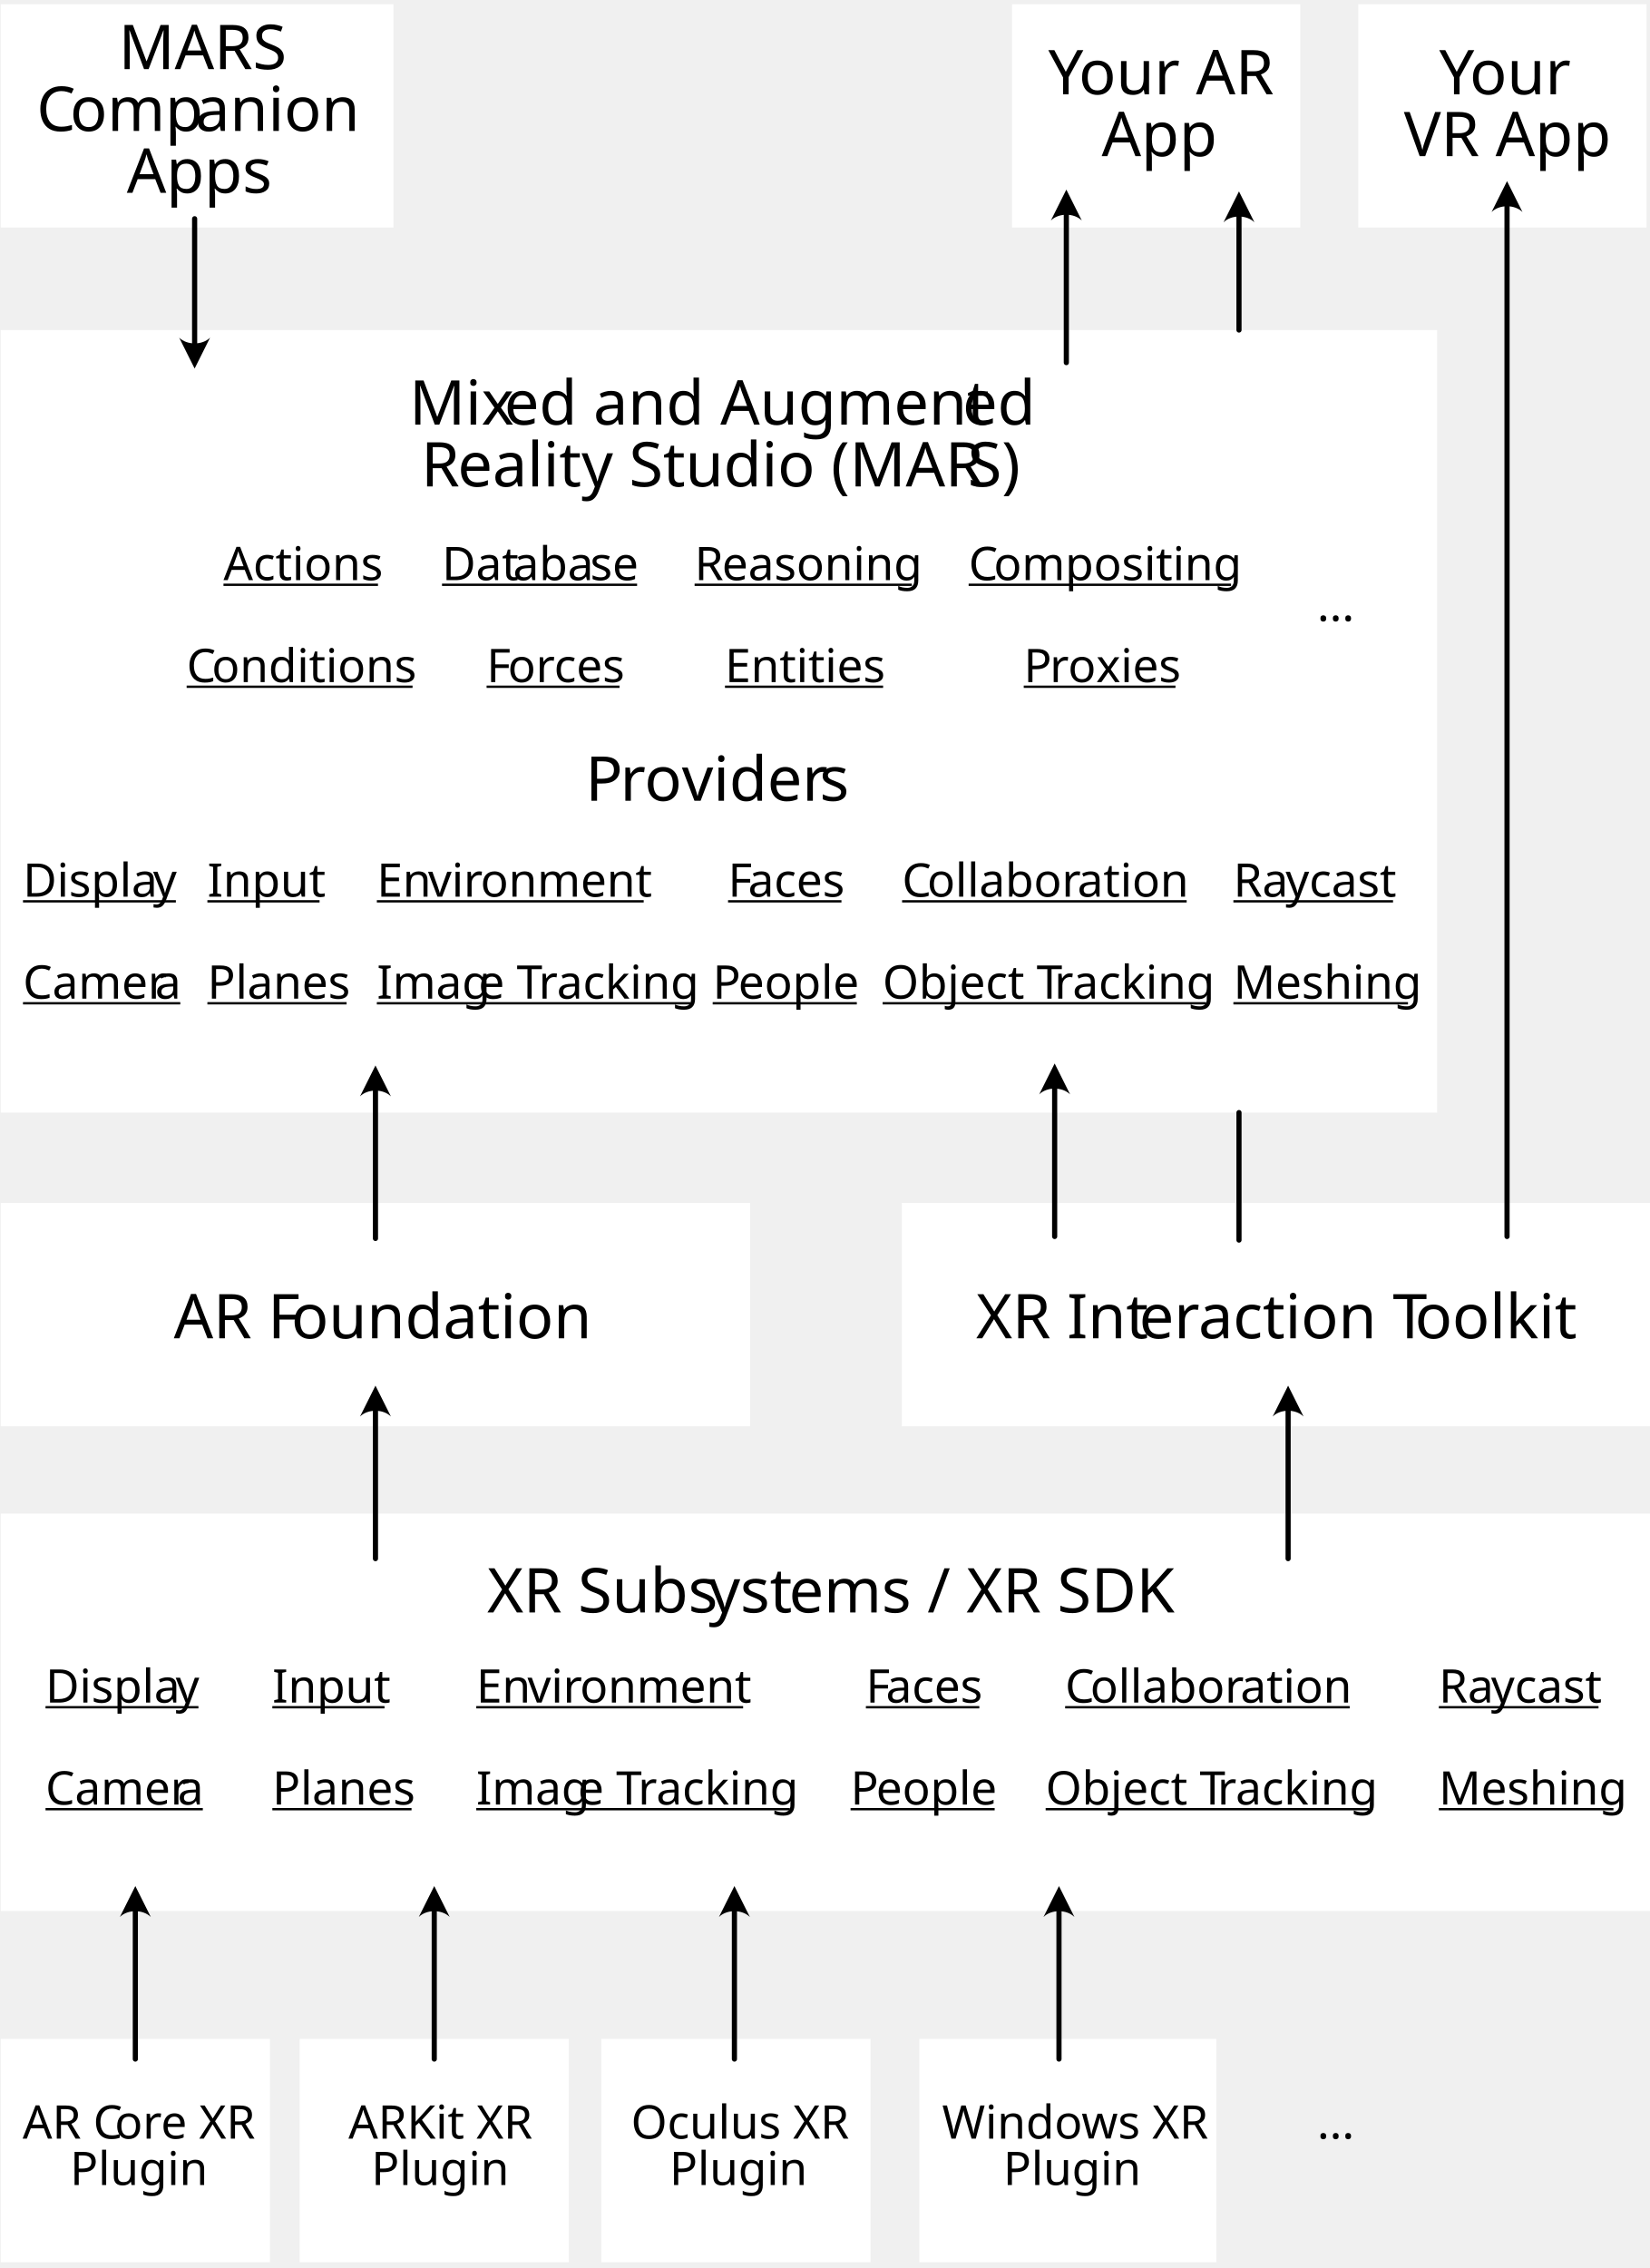
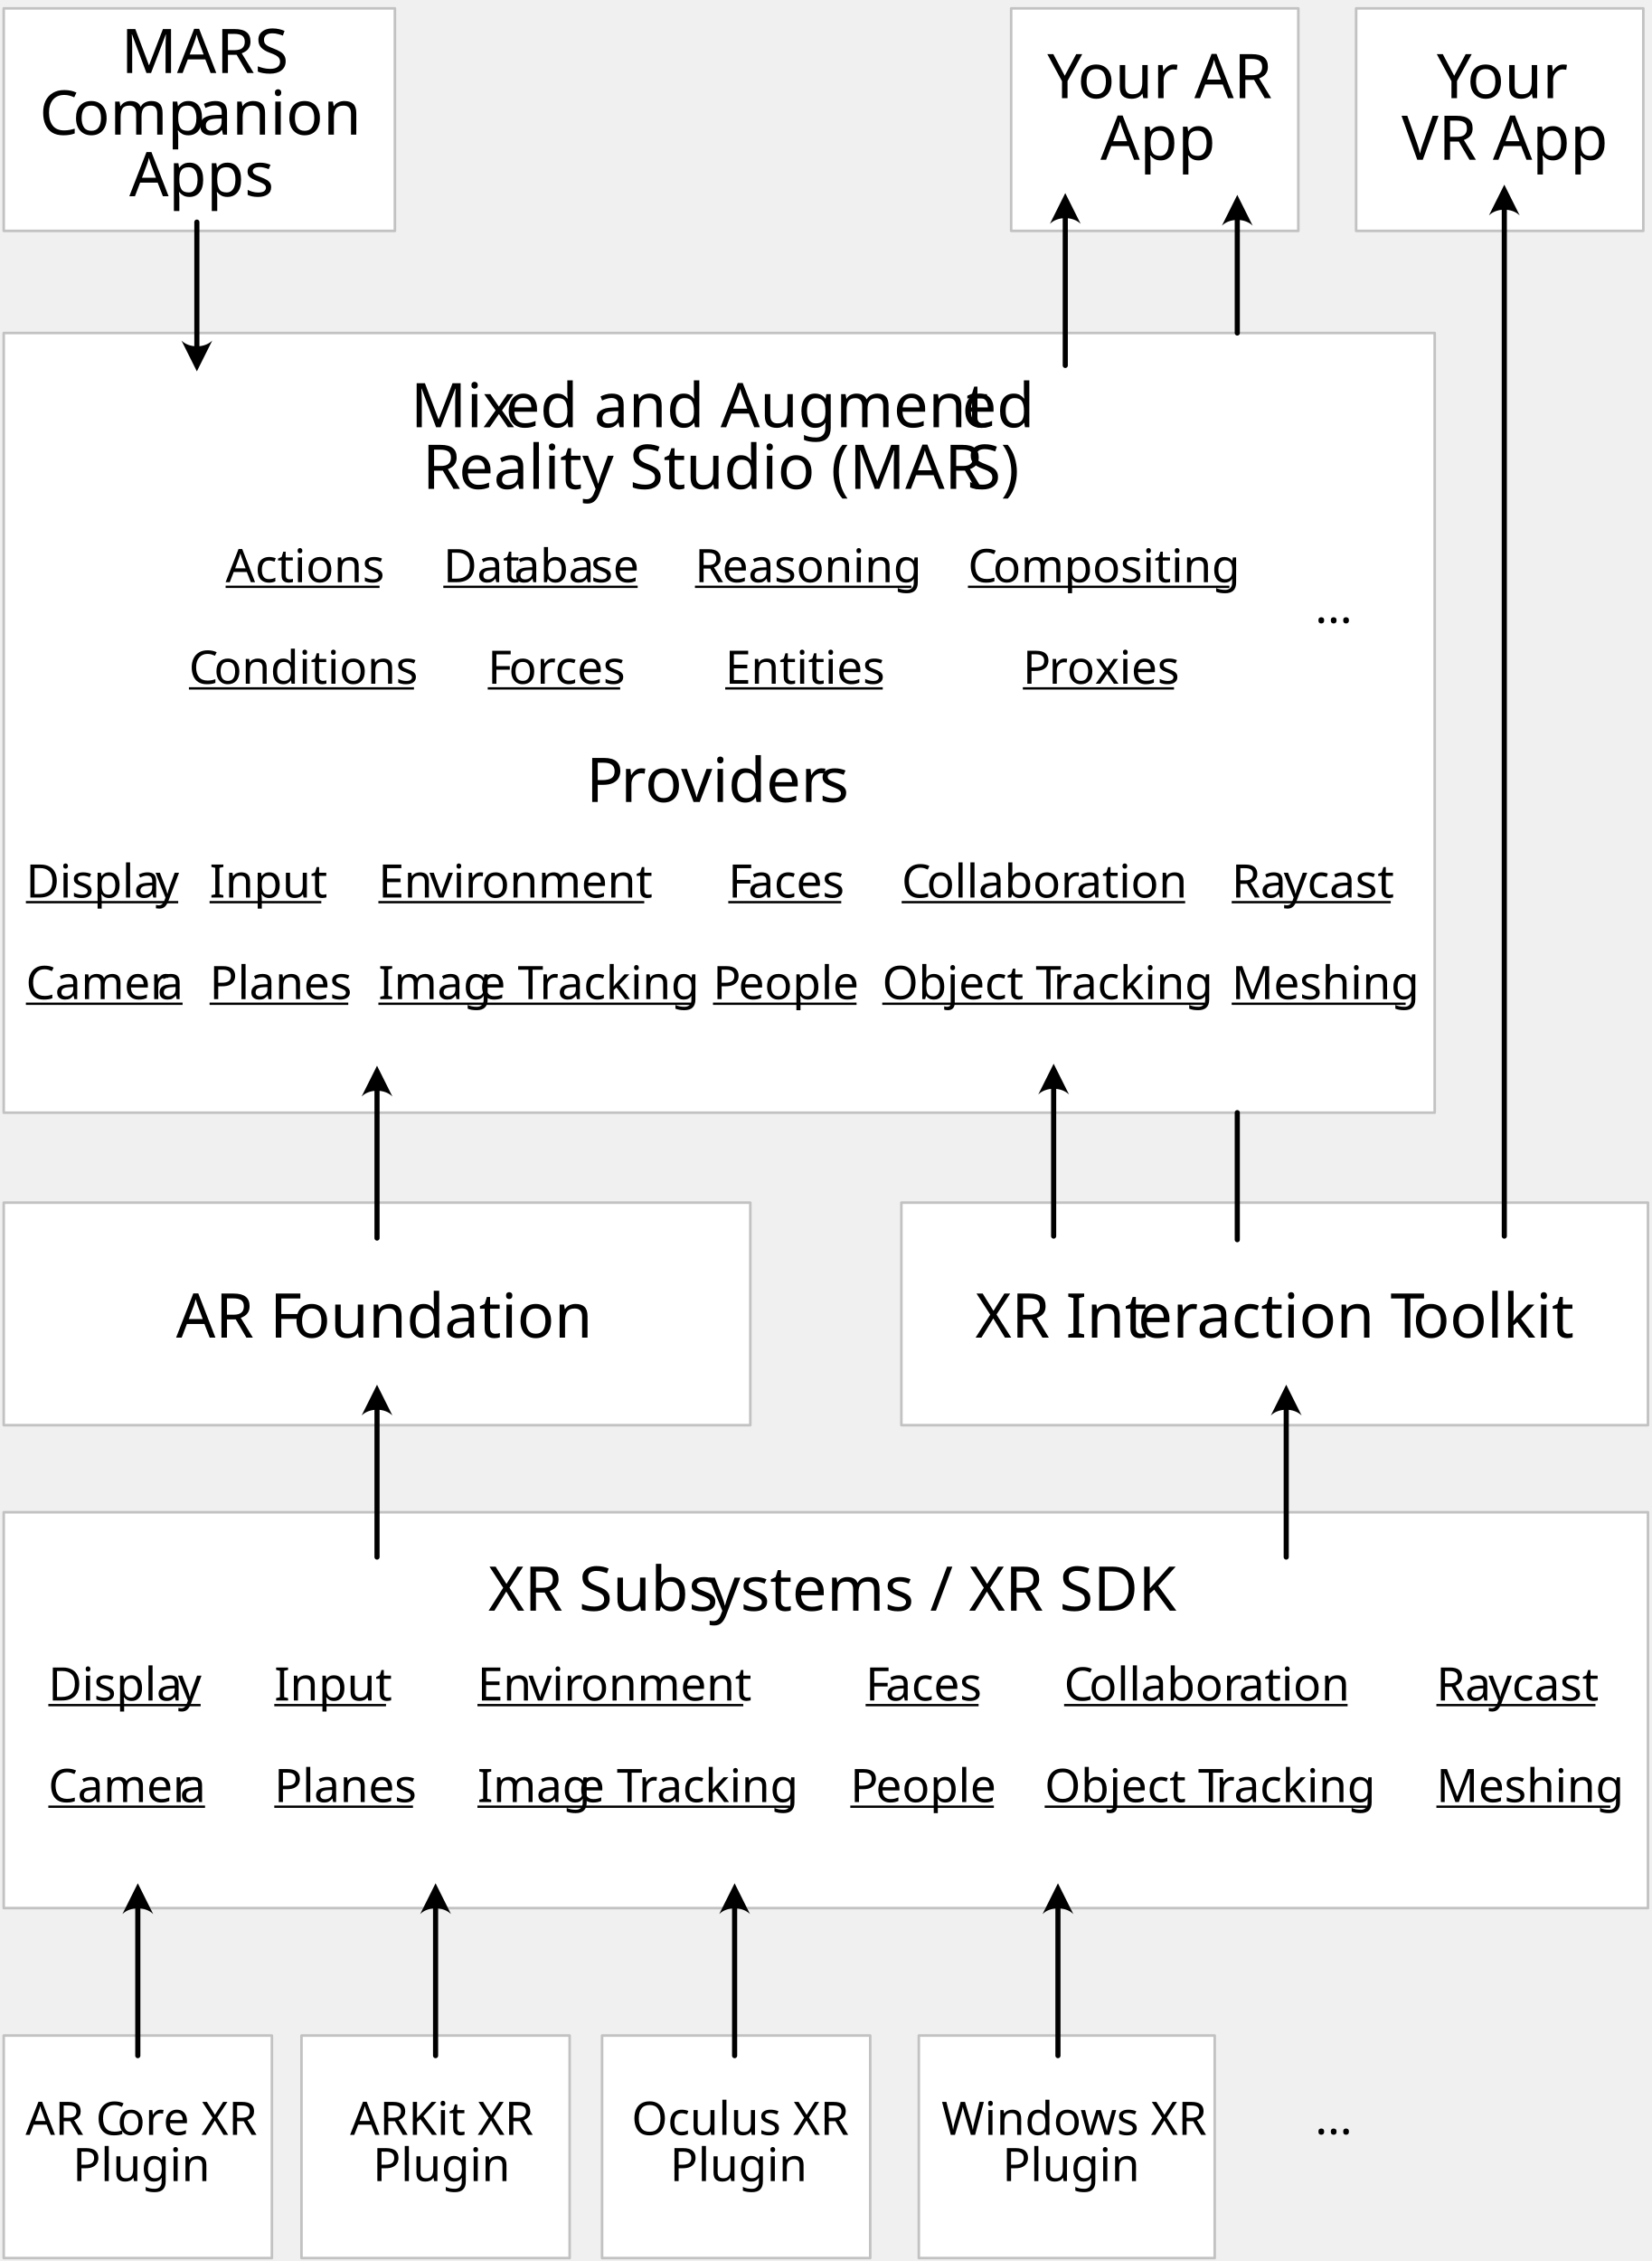
- <svg xmlns="http://www.w3.org/2000/svg" width="100%" height="100%" viewBox="0 0 320 440" version="1.1" xml:space="preserve" style="fill-rule:evenodd;clip-rule:evenodd;stroke-linecap:round;stroke-linejoin:round;stroke-miterlimit:1.5;">
-   <rect x="0.145" y="293.651" width="320.239" height="77.081" style="fill:#fff;" />
-   <rect x="0.145" y="233.371" width="145.41" height="43.326" style="fill:#fff;" />
-   <rect x="0.145" y="64.029" width="278.699" height="151.816" style="fill:#fff;" />
-   <rect x="0.145" y="395.554" width="52.229" height="43.326" style="fill:#fff;" />
-   <rect x="58.14" y="395.554" width="52.229" height="43.326" style="fill:#fff;" />
-   <rect x="116.677" y="395.554" width="52.229" height="43.326" style="fill:#fff;" />
-   <rect x="178.37" y="395.554" width="57.63" height="43.326" style="fill:#fff;" />
-   <rect x="174.974" y="233.371" width="145.41" height="43.326" style="fill:#fff;" />
-   <text x="33.718px" y="259.642px" style="font-family:'FiraSans-Regular', 'Fira Sans', sans-serif;font-size:12px;">AR F<tspan x="56.506px " y="259.642px ">o</tspan>undation</text>
-   <g transform="matrix(1,0,0,1,-37.4398,-69.2617)">
+ <svg xmlns="http://www.w3.org/2000/svg" width="100%" height="100%" viewBox="0 0 686 939" version="1.1" xml:space="preserve" style="fill-rule:evenodd;clip-rule:evenodd;stroke-linecap:round;stroke-linejoin:round;stroke-miterlimit:1.5;">
+   <rect x="1.546" y="628.033" width="683.002" height="164.398" style="fill:#fff;stroke:#c2c2c2;stroke-width:1.07px;" />
+   <rect x="1.546" y="499.468" width="310.129" height="92.406" style="fill:#fff;stroke:#c2c2c2;stroke-width:1.07px;" />
+   <rect x="1.546" y="138.297" width="594.406" height="323.791" style="fill:#fff;stroke:#c2c2c2;stroke-width:1.07px;" />
+   <rect x="1.546" y="845.369" width="111.394" height="92.406" style="fill:#fff;stroke:#c2c2c2;stroke-width:1.07px;" />
+   <rect x="125.237" y="845.369" width="111.394" height="92.406" style="fill:#fff;stroke:#c2c2c2;stroke-width:1.07px;" />
+   <rect x="250.085" y="845.369" width="111.394" height="92.406" style="fill:#fff;stroke:#c2c2c2;stroke-width:1.07px;" />
+   <rect x="381.662" y="845.369" width="122.913" height="92.406" style="fill:#fff;stroke:#c2c2c2;stroke-width:1.07px;" />
+   <rect x="374.419" y="499.468" width="310.129" height="92.406" style="fill:#fff;stroke:#c2c2c2;stroke-width:1.07px;" />
+   <text x="73.15px" y="555.499px" style="font-family:'FiraSans-Regular', 'Fira Sans', sans-serif;font-size:25.593px;">AR F<tspan x="121.752px " y="555.499px ">o</tspan>undation</text>
+   <g transform="matrix(2.13279,0,0,2.13279,-78.6139,-145.984)">
    <text x="116.856px" y="151.637px" style="font-family:'FiraSans-Regular', 'Fira Sans', sans-serif;font-size:12px;">Mix<tspan x="135.288px " y="151.637px ">e</tspan>d and Augment<tspan x="224.208px " y="151.637px ">e</tspan>d</text>
    <text x="119.154px" y="163.637px" style="font-family:'FiraSans-Regular', 'Fira Sans', sans-serif;font-size:12px;">R<tspan x="126.234px 132.654px 139.062px " y="163.637px 163.637px 163.637px ">eal</tspan>ity Studio (MAR<tspan x="225.198px " y="163.637px ">S</tspan>)</text>
  </g>
-   <text x="189.383px" y="259.642px" style="font-family:'FiraSans-Regular', 'Fira Sans', sans-serif;font-size:12px;">XR Int<tspan x="221.027px 227.567px 231.779px " y="259.642px 259.642px 259.642px ">era</tspan>ction T<tspan x="274.523px " y="259.642px ">o</tspan>olkit</text>
-   <text x="94.528px" y="312.824px" style="font-family:'FiraSans-Regular', 'Fira Sans', sans-serif;font-size:12px;">XR Subs<tspan x="137.5px " y="312.824px ">y</tspan>st<tspan x="153.076px " y="312.824px ">e</tspan>ms / XR SDK</text>
-   <g transform="matrix(1,0,0,1,-104.058,46.7153)">
+   <text x="405.151px" y="555.499px" style="font-family:'FiraSans-Regular', 'Fira Sans', sans-serif;font-size:25.593px;">XR Int<tspan x="472.64px 486.589px 495.572px " y="555.499px 555.499px 555.499px ">era</tspan>ction T<tspan x="586.736px " y="555.499px ">o</tspan>olkit</text>
+   <text x="202.846px" y="668.925px" style="font-family:'FiraSans-Regular', 'Fira Sans', sans-serif;font-size:25.593px;">XR Subs<tspan x="294.496px 306.909px 318.861px 327.717px " y="668.925px 668.925px 668.925px 668.925px ">yste</tspan>ms / XR SDK</text>
+   <g transform="matrix(2.13279,0,0,2.13279,-220.697,101.37)">
    <text x="112.892px" y="283.595px" style="font-family:'FiraSans-Regular', 'Fira Sans', sans-serif;font-size:9px;">Displa<tspan x="138.128px " y="283.595px ">y</tspan>
    </text>
    <rect x="112.892" y="284.27" width="29.664" height="0.45" />
  </g>
-   <g transform="matrix(1,0,0,1,-60.0508,46.7153)">
+   <g transform="matrix(2.13279,0,0,2.13279,-126.839,101.37)">
    <text x="112.892px" y="283.595px" style="font-family:'FiraSans-Regular', 'Fira Sans', sans-serif;font-size:9px;">Input</text>
    <rect x="112.892" y="284.27" width="21.762" height="0.45" />
  </g>
-   <g transform="matrix(1,0,0,1,-20.4846,46.7153)">
+   <g transform="matrix(2.13279,0,0,2.13279,-42.4521,101.37)">
    <text x="112.892px" y="283.595px" style="font-family:'FiraSans-Regular', 'Fira Sans', sans-serif;font-size:9px;">En<tspan x="122.828px " y="283.595px ">v</tspan>ir<tspan x="132.998px " y="283.595px ">o</tspan>nment</text>
    <rect x="112.892" y="284.27" width="51.777" height="0.45" />
  </g>
-   <g transform="matrix(1,0,0,1,55.1165,46.7153)">
+   <g transform="matrix(2.13279,0,0,2.13279,118.789,101.37)">
    <text x="112.892px" y="283.595px" style="font-family:'FiraSans-Regular', 'Fira Sans', sans-serif;font-size:9px;">F<tspan x="116.771px 121.667px 125.789px " y="283.595px 283.595px 283.595px ">ace</tspan>s</text>
    <rect x="112.892" y="284.27" width="22.005" height="0.45" />
  </g>
-   <g transform="matrix(1,0,0,1,55.1165,66.4947)">
+   <g transform="matrix(2.13279,0,0,2.13279,118.789,143.556)">
    <text x="109.913px" y="283.595px" style="font-family:'FiraSans-Regular', 'Fira Sans', sans-serif;font-size:9px;">P<tspan x="114.872px " y="283.595px ">e</tspan>ople</text>
    <rect x="109.913" y="284.27" width="27.963" height="0.45" />
  </g>
-   <g transform="matrix(1,0,0,1,166.283,46.7153)">
+   <g transform="matrix(2.13279,0,0,2.13279,355.883,101.37)">
    <text x="112.892px" y="283.595px" style="font-family:'FiraSans-Regular', 'Fira Sans', sans-serif;font-size:9px;">Ra<tspan x="123.008px 127.4px 131.612px " y="283.595px 283.595px 283.595px ">yca</tspan>st</text>
    <rect x="112.892" y="284.27" width="30.978" height="0.45" />
  </g>
-   <g transform="matrix(1,0,0,1,-104.058,66.4947)">
+   <g transform="matrix(2.13279,0,0,2.13279,-220.697,143.556)">
    <text x="112.892px" y="283.595px" style="font-family:'FiraSans-Regular', 'Fira Sans', sans-serif;font-size:9px;">Camer<tspan x="138.515px " y="283.595px ">a</tspan>
    </text>
    <rect x="112.892" y="284.27" width="30.519" height="0.45" />
  </g>
-   <g transform="matrix(1,0,0,1,-60.0508,66.4947)">
+   <g transform="matrix(2.13279,0,0,2.13279,-126.839,143.556)">
    <text x="112.892px" y="283.595px" style="font-family:'FiraSans-Regular', 'Fira Sans', sans-serif;font-size:9px;">Pl<tspan x="120.623px " y="283.595px ">a</tspan>nes</text>
    <rect x="112.892" y="284.27" width="27.009" height="0.45" />
  </g>
-   <g transform="matrix(1,0,0,1,-20.4846,66.4947)">
+   <g transform="matrix(2.13279,0,0,2.13279,-42.4521,143.556)">
    <text x="112.892px" y="283.595px" style="font-family:'FiraSans-Regular', 'Fira Sans', sans-serif;font-size:9px;">Imag<tspan x="132.602px " y="283.595px ">e</tspan> T<tspan x="144.275px 147.434px " y="283.595px 283.595px ">ra</tspan>cking</text>
    <rect x="112.892" y="284.27" width="60.84" height="0.45" />
  </g>
-   <g transform="matrix(1,0,0,1,89.9922,66.4947)">
+   <g transform="matrix(2.13279,0,0,2.13279,193.172,143.556)">
    <text x="112.892px" y="283.595px" style="font-family:'FiraSans-Regular', 'Fira Sans', sans-serif;font-size:9px;">Object T<tspan x="146.21px 149.369px " y="283.595px 283.595px ">ra</tspan>cking</text>
    <rect x="112.892" y="284.27" width="62.775" height="0.45" />
  </g>
-   <g transform="matrix(1,0,0,1,89.9922,46.7153)">
+   <g transform="matrix(2.13279,0,0,2.13279,193.172,101.37)">
    <text x="116.672px" y="283.595px" style="font-family:'FiraSans-Regular', 'Fira Sans', sans-serif;font-size:9px;">C<tspan x="121.532px " y="283.595px ">o</tspan>llabor<tspan x="150.674px " y="283.595px ">a</tspan>tion</text>
    <rect x="116.672" y="284.27" width="55.215" height="0.45" />
  </g>
-   <g transform="matrix(1,0,0,1,-69.3733,-171.044)">
+   <g transform="matrix(2.13279,0,0,2.13279,-146.721,-363.065)">
    <text x="112.734px" y="283.595px" style="font-family:'FiraSans-Regular', 'Fira Sans', sans-serif;font-size:9px;">Actions</text>
    <rect x="112.734" y="284.27" width="29.979" height="0.45" />
  </g>
-   <g transform="matrix(1,0,0,1,-19.0867,-171.044)">
+   <g transform="matrix(2.13279,0,0,2.13279,-39.4706,-363.065)">
    <text x="104.846px" y="283.595px" style="font-family:'FiraSans-Regular', 'Fira Sans', sans-serif;font-size:9px;">Dat<tspan x="118.634px " y="283.595px ">a</tspan>ba<tspan x="133.592px " y="283.595px ">s</tspan>e</text>
    <rect x="104.846" y="284.27" width="37.854" height="0.45" />
  </g>
-   <text x="113.593px" y="155.345px" style="font-family:'FiraSans-Regular', 'Fira Sans', sans-serif;font-size:12px;">P<tspan x="120.325px 124.597px " y="155.345px 155.345px ">ro</tspan>vider<tspan x="159.013px " y="155.345px ">s</tspan>
+   <text x="243.506px" y="333.055px" style="font-family:'FiraSans-Regular', 'Fira Sans', sans-serif;font-size:25.593px;">P<tspan x="257.864px 266.975px 281.82px " y="333.055px 333.055px 333.055px ">rov</tspan>ider<tspan x="340.377px " y="333.055px ">s</tspan>
  </text>
-   <g transform="matrix(1,0,0,1,89.5024,-171.044)">
+   <g transform="matrix(2.13279,0,0,2.13279,192.127,-363.065)">
    <text x="98.438px" y="283.595px" style="font-family:'FiraSans-Regular', 'Fira Sans', sans-serif;font-size:9px;">C<tspan x="103.298px " y="283.595px ">o</tspan>mpositing</text>
    <rect x="98.438" y="284.27" width="50.913" height="0.45" />
  </g>
-   <g transform="matrix(1,0,0,1,89.4574,-151.265)">
+   <g transform="matrix(2.13279,0,0,2.13279,192.031,-320.88)">
    <text x="109.175px" y="283.595px" style="font-family:'FiraSans-Regular', 'Fira Sans', sans-serif;font-size:9px;">P<tspan x="114.224px 117.428px " y="283.595px 283.595px ">ro</tspan>xies</text>
    <rect x="109.175" y="284.27" width="29.439" height="0.45" />
  </g>
-   <g transform="matrix(1,0,0,1,-70.0213,-151.265)">
+   <g transform="matrix(2.13279,0,0,2.13279,-148.103,-320.88)">
    <text x="106.236px" y="283.595px" style="font-family:'FiraSans-Regular', 'Fira Sans', sans-serif;font-size:9px;">C<tspan x="111.096px " y="283.595px ">o</tspan>nditions</text>
    <rect x="106.236" y="284.27" width="43.83" height="0.45" />
  </g>
-   <g transform="matrix(1,0,0,1,-19.0867,-151.265)">
+   <g transform="matrix(2.13279,0,0,2.13279,-39.4706,-320.88)">
    <text x="113.499px" y="283.595px" style="font-family:'FiraSans-Regular', 'Fira Sans', sans-serif;font-size:9px;">F<tspan x="117.603px 122.859px 126.063px 130.185px " y="283.595px 283.595px 283.595px 283.595px ">orce</tspan>s</text>
    <rect x="113.499" y="284.27" width="25.794" height="0.45" />
  </g>
-   <g transform="matrix(1,0,0,1,12.6939,-151.265)">
+   <g transform="matrix(2.13279,0,0,2.13279,28.3106,-320.88)">
    <text x="127.971px" y="283.595px" style="font-family:'FiraSans-Regular', 'Fira Sans', sans-serif;font-size:9px;">Entities</text>
    <rect x="127.971" y="284.27" width="30.681" height="0.45" />
  </g>
-   <g transform="matrix(1,0,0,1,11.5689,-171.044)">
+   <g transform="matrix(2.13279,0,0,2.13279,25.9112,-363.065)">
    <text x="123.201px" y="283.595px" style="font-family:'FiraSans-Regular', 'Fira Sans', sans-serif;font-size:9px;">R<tspan x="128.511px 133.326px 138.132px " y="283.595px 283.595px 283.595px ">eas</tspan>oning</text>
    <rect x="123.201" y="284.27" width="42.156" height="0.45" />
  </g>
-   <g transform="matrix(1,0,0,1,166.283,66.4947)">
+   <g transform="matrix(2.13279,0,0,2.13279,355.883,143.556)">
    <text x="112.892px" y="283.595px" style="font-family:'FiraSans-Regular', 'Fira Sans', sans-serif;font-size:9px;">Meshing</text>
    <rect x="112.892" y="284.27" width="33.876" height="0.45" />
  </g>
-   <g transform="matrix(1,0,0,1,-108.431,-109.636)">
+   <g transform="matrix(2.13279,0,0,2.13279,-230.022,-232.094)">
    <text x="112.892px" y="283.595px" style="font-family:'FiraSans-Regular', 'Fira Sans', sans-serif;font-size:9px;">Displa<tspan x="138.128px " y="283.595px ">y</tspan>
    </text>
    <rect x="112.892" y="284.27" width="29.664" height="0.45" />
  </g>
-   <g transform="matrix(1,0,0,1,-72.6534,-109.636)">
+   <g transform="matrix(2.13279,0,0,2.13279,-153.717,-232.094)">
    <text x="112.892px" y="283.595px" style="font-family:'FiraSans-Regular', 'Fira Sans', sans-serif;font-size:9px;">Input</text>
    <rect x="112.892" y="284.27" width="21.762" height="0.45" />
  </g>
-   <g transform="matrix(1,0,0,1,-39.7742,-109.636)">
+   <g transform="matrix(2.13279,0,0,2.13279,-83.5928,-232.094)">
    <text x="112.892px" y="283.595px" style="font-family:'FiraSans-Regular', 'Fira Sans', sans-serif;font-size:9px;">En<tspan x="122.828px " y="283.595px ">v</tspan>ir<tspan x="132.998px " y="283.595px ">o</tspan>nment</text>
    <rect x="112.892" y="284.27" width="51.777" height="0.45" />
  </g>
-   <g transform="matrix(1,0,0,1,28.3682,-109.636)">
+   <g transform="matrix(2.13279,0,0,2.13279,61.7405,-232.094)">
    <text x="112.892px" y="283.595px" style="font-family:'FiraSans-Regular', 'Fira Sans', sans-serif;font-size:9px;">F<tspan x="116.771px 121.667px 125.789px " y="283.595px 283.595px 283.595px ">ace</tspan>s</text>
    <rect x="112.892" y="284.27" width="22.005" height="0.45" />
  </g>
-   <g transform="matrix(1,0,0,1,28.3682,-89.8568)">
+   <g transform="matrix(2.13279,0,0,2.13279,61.7405,-189.909)">
    <text x="109.913px" y="283.595px" style="font-family:'FiraSans-Regular', 'Fira Sans', sans-serif;font-size:9px;">P<tspan x="114.872px " y="283.595px ">e</tspan>ople</text>
    <rect x="109.913" y="284.27" width="27.963" height="0.45" />
  </g>
-   <g transform="matrix(1,0,0,1,126.418,-109.636)">
+   <g transform="matrix(2.13279,0,0,2.13279,270.859,-232.094)">
    <text x="112.892px" y="283.595px" style="font-family:'FiraSans-Regular', 'Fira Sans', sans-serif;font-size:9px;">Ra<tspan x="123.008px 127.4px 131.612px " y="283.595px 283.595px 283.595px ">yca</tspan>st</text>
    <rect x="112.892" y="284.27" width="30.978" height="0.45" />
  </g>
-   <g transform="matrix(1,0,0,1,-108.431,-89.8568)">
+   <g transform="matrix(2.13279,0,0,2.13279,-230.022,-189.909)">
    <text x="112.892px" y="283.595px" style="font-family:'FiraSans-Regular', 'Fira Sans', sans-serif;font-size:9px;">Camer<tspan x="138.515px " y="283.595px ">a</tspan>
    </text>
    <rect x="112.892" y="284.27" width="30.519" height="0.45" />
  </g>
-   <g transform="matrix(1,0,0,1,-72.6534,-89.8568)">
+   <g transform="matrix(2.13279,0,0,2.13279,-153.717,-189.909)">
    <text x="112.892px" y="283.595px" style="font-family:'FiraSans-Regular', 'Fira Sans', sans-serif;font-size:9px;">Pl<tspan x="120.623px " y="283.595px ">a</tspan>nes</text>
    <rect x="112.892" y="284.27" width="27.009" height="0.45" />
  </g>
-   <g transform="matrix(1,0,0,1,-39.7742,-89.8568)">
+   <g transform="matrix(2.13279,0,0,2.13279,-83.5928,-189.909)">
    <text x="112.892px" y="283.595px" style="font-family:'FiraSans-Regular', 'Fira Sans', sans-serif;font-size:9px;">Imag<tspan x="132.602px " y="283.595px ">e</tspan> T<tspan x="144.275px 147.434px " y="283.595px 283.595px ">ra</tspan>cking</text>
    <rect x="112.892" y="284.27" width="60.84" height="0.45" />
  </g>
-   <g transform="matrix(1,0,0,1,58.3572,-89.8568)">
+   <g transform="matrix(2.13279,0,0,2.13279,125.701,-189.909)">
    <text x="112.892px" y="283.595px" style="font-family:'FiraSans-Regular', 'Fira Sans', sans-serif;font-size:9px;">Object T<tspan x="146.21px 149.369px " y="283.595px 283.595px ">ra</tspan>cking</text>
    <rect x="112.892" y="284.27" width="62.775" height="0.45" />
  </g>
-   <g transform="matrix(1,0,0,1,58.3572,-109.636)">
+   <g transform="matrix(2.13279,0,0,2.13279,125.701,-232.094)">
    <text x="116.672px" y="283.595px" style="font-family:'FiraSans-Regular', 'Fira Sans', sans-serif;font-size:9px;">C<tspan x="121.532px " y="283.595px ">o</tspan>llabor<tspan x="150.674px " y="283.595px ">a</tspan>tion</text>
    <rect x="116.672" y="284.27" width="55.215" height="0.45" />
  </g>
-   <g transform="matrix(1,0,0,1,126.418,-89.8568)">
+   <g transform="matrix(2.13279,0,0,2.13279,270.859,-189.909)">
    <text x="112.892px" y="283.595px" style="font-family:'FiraSans-Regular', 'Fira Sans', sans-serif;font-size:9px;">Meshing</text>
    <rect x="112.892" y="284.27" width="33.876" height="0.45" />
  </g>
-   <g transform="matrix(1,0,0,1,-108.498,131.304)">
+   <g transform="matrix(2.13279,0,0,2.13279,-230.165,281.779)">
    <text x="112.892px" y="283.595px" style="font-family:'FiraSans-Regular', 'Fira Sans', sans-serif;font-size:9px;">AR C<tspan x="130.739px 135.995px 139.199px " y="283.595px 283.595px 283.595px ">ore</tspan> XR</text>
    <text x="122.09px" y="292.595px" style="font-family:'FiraSans-Regular', 'Fira Sans', sans-serif;font-size:9px;">Plugin</text>
  </g>
-   <g transform="matrix(1,0,0,1,-45.286,131.304)">
+   <g transform="matrix(2.13279,0,0,2.13279,-95.3482,281.779)">
    <text x="112.892px" y="283.595px" style="font-family:'FiraSans-Regular', 'Fira Sans', sans-serif;font-size:9px;">ARKit XR</text>
    <text x="117.329px" y="292.595px" style="font-family:'FiraSans-Regular', 'Fira Sans', sans-serif;font-size:9px;">Plugin</text>
  </g>
-   <g transform="matrix(1,0,0,1,9.54153,131.304)">
+   <g transform="matrix(2.13279,0,0,2.13279,21.5873,281.779)">
    <text x="112.892px" y="283.595px" style="font-family:'FiraSans-Regular', 'Fira Sans', sans-serif;font-size:9px;">Oculus XR</text>
    <text x="120.362px" y="292.595px" style="font-family:'FiraSans-Regular', 'Fira Sans', sans-serif;font-size:9px;">Plugin</text>
  </g>
-   <g transform="matrix(1,0,0,1,69.8968,131.304)">
+   <g transform="matrix(2.13279,0,0,2.13279,150.312,281.779)">
    <text x="112.892px" y="283.595px" style="font-family:'FiraSans-Regular', 'Fira Sans', sans-serif;font-size:9px;">Windows XR</text>
    <text x="124.754px" y="292.595px" style="font-family:'FiraSans-Regular', 'Fira Sans', sans-serif;font-size:9px;">Plugin</text>
  </g>
-   <text x="255.555px" y="414.899px" style="font-family:'FiraSans-Regular', 'Fira Sans', sans-serif;font-size:9px;">...</text>
-   <text x="255.555px" y="120.465px" style="font-family:'FiraSans-Regular', 'Fira Sans', sans-serif;font-size:9px;">...</text>
-   <path d="M69.85,212.703l3,-6l3,6c-1.5,-1.5 -4.5,-1.5 -6,0Z" />
-   <path d="M72.85,240.267l0,-28.764" style="fill:none;stroke:#000;stroke-width:1px;" />
-   <path d="M69.85,274.816l3,-6l3,6c-1.5,-1.5 -4.5,-1.5 -6,0Z" />
-   <path d="M72.85,302.38l0,-28.764" style="fill:none;stroke:#000;stroke-width:1px;" />
-   <path d="M23.26,371.902l3,-6l3,6c-1.5,-1.5 -4.5,-1.5 -6,0Z" />
-   <path d="M26.26,399.466l0,-28.764" style="fill:none;stroke:#000;stroke-width:1px;" />
-   <path d="M81.255,371.902l3,-6l3,6c-1.5,-1.5 -4.5,-1.5 -6,0Z" />
-   <path d="M84.255,399.466l0,-28.764" style="fill:none;stroke:#000;stroke-width:1px;" />
-   <path d="M139.496,371.902l3,-6l3,6c-1.5,-1.5 -4.5,-1.5 -6,0Z" />
-   <path d="M142.496,399.466l0,-28.764" style="fill:none;stroke:#000;stroke-width:1px;" />
-   <path d="M202.47,371.902l3,-6l3,6c-1.5,-1.5 -4.5,-1.5 -6,0Z" />
-   <path d="M205.47,399.466l0,-28.764" style="fill:none;stroke:#000;stroke-width:1px;" />
-   <path d="M246.929,274.816l3,-6l3,6c-1.5,-1.5 -4.5,-1.5 -6,0Z" />
-   <path d="M249.929,302.38l0,-28.764" style="fill:none;stroke:#000;stroke-width:1px;" />
-   <path d="M201.631,212.318l3,-6l3,6c-1.5,-1.5 -4.5,-1.5 -6,0Z" />
-   <path d="M204.631,239.882l0,-28.764" style="fill:none;stroke:#000;stroke-width:1px;" />
-   <rect x="196.353" y="0.817" width="55.931" height="43.326" style="fill:#fff;" />
-   <rect x="263.544" y="0.817" width="55.931" height="43.326" style="fill:#fff;" />
-   <rect x="0.145" y="0.817" width="76.186" height="43.326" style="fill:#fff;" />
-   <g transform="matrix(1,0,0,1,87.0143,-133.344)">
+   <text x="546.283px" y="886.305px" style="font-family:'FiraSans-Regular', 'Fira Sans', sans-serif;font-size:19.195px;">...</text>
+   <text x="546.283px" y="258.664px" style="font-family:'FiraSans-Regular', 'Fira Sans', sans-serif;font-size:19.195px;">...</text>
+   <path d="M150.212,455.388l6.399,-12.797l6.398,12.797c-3.199,-3.199 -9.597,-3.199 -12.797,0Z" />
+   <path d="M156.611,514.176l0,-61.348" style="fill:none;stroke:#000;stroke-width:2.13px;" />
+   <path d="M150.212,587.861l6.399,-12.797l6.398,12.797c-3.199,-3.199 -9.597,-3.199 -12.797,0Z" />
+   <path d="M156.611,646.649l0,-61.347" style="fill:none;stroke:#000;stroke-width:2.13px;" />
+   <path d="M50.845,794.925l6.398,-12.796l6.399,12.796c-3.2,-3.199 -9.598,-3.199 -12.797,0Z" />
+   <path d="M57.243,853.714l0,-61.348" style="fill:none;stroke:#000;stroke-width:2.13px;" />
+   <path d="M174.536,794.925l6.398,-12.796l6.399,12.796c-3.199,-3.199 -9.598,-3.199 -12.797,0Z" />
+   <path d="M180.934,853.714l0,-61.348" style="fill:none;stroke:#000;stroke-width:2.13px;" />
+   <path d="M298.753,794.925l6.398,-12.796l6.399,12.796c-3.2,-3.199 -9.598,-3.199 -12.797,0Z" />
+   <path d="M305.151,853.714l0,-61.348" style="fill:none;stroke:#000;stroke-width:2.13px;" />
+   <path d="M433.063,794.925l6.398,-12.796l6.398,12.796c-3.199,-3.199 -9.597,-3.199 -12.796,0Z" />
+   <path d="M439.461,853.714l0,-61.348" style="fill:none;stroke:#000;stroke-width:2.13px;" />
+   <path d="M527.885,587.861l6.398,-12.797l6.399,12.797c-3.2,-3.199 -9.598,-3.199 -12.797,0Z" />
+   <path d="M534.283,646.649l0,-61.347" style="fill:none;stroke:#000;stroke-width:2.13px;" />
+   <path d="M431.273,454.565l6.398,-12.797l6.398,12.797c-3.199,-3.199 -9.597,-3.199 -12.796,0Z" />
+   <path d="M437.671,513.353l0,-61.347" style="fill:none;stroke:#000;stroke-width:2.13px;" />
+   <rect x="420.017" y="3.478" width="119.29" height="92.406" style="fill:#fff;stroke:#c2c2c2;stroke-width:1.07px;" />
+   <rect x="563.322" y="3.478" width="119.29" height="92.406" style="fill:#fff;stroke:#c2c2c2;stroke-width:1.07px;" />
+   <rect x="1.546" y="3.478" width="162.488" height="92.406" style="fill:#fff;stroke:#c2c2c2;stroke-width:1.07px;" />
+   <g transform="matrix(2.13279,0,0,2.13279,186.82,-282.657)">
    <text x="116.388px" y="151.637px" style="font-family:'FiraSans-Regular', 'Fira Sans', sans-serif;font-size:12px;">Y<tspan x="122.28px " y="151.637px ">o</tspan>ur AR</text>
    <text x="126.738px" y="163.637px" style="font-family:'FiraSans-Regular', 'Fira Sans', sans-serif;font-size:12px;">App</text>
  </g>
-   <g transform="matrix(1,0,0,1,154.206,-133.344)">
+   <g transform="matrix(2.13279,0,0,2.13279,330.125,-282.657)">
    <text x="125.046px" y="151.637px" style="font-family:'FiraSans-Regular', 'Fira Sans', sans-serif;font-size:12px;">Y<tspan x="130.938px " y="151.637px ">o</tspan>ur</text>
    <text x="118.182px" y="163.637px" style="font-family:'FiraSans-Regular', 'Fira Sans', sans-serif;font-size:12px;">VR App</text>
  </g>
-   <g transform="matrix(1,0,0,1,-106.306,-270.187)">
+   <g transform="matrix(2.13279,0,0,2.13279,-225.492,-574.516)">
    <text x="129.315px" y="283.595px" style="font-family:'FiraSans-Regular', 'Fira Sans', sans-serif;font-size:12px;">MARS</text>
    <text x="113.397px" y="295.595px" style="font-family:'FiraSans-Regular', 'Fira Sans', sans-serif;font-size:12px;">C<tspan x="119.877px " y="295.595px ">o</tspan>mp<tspan x="144.177px " y="295.595px ">a</tspan>nion</text>
    <text x="130.911px" y="307.595px" style="font-family:'FiraSans-Regular', 'Fira Sans', sans-serif;font-size:12px;">Apps</text>
  </g>
-   <path d="M40.763,65.499l-3,6l-3,-6c1.5,1.5 4.5,1.5 6,0Z" />
-   <path d="M37.763,42.436l0,24.263" style="fill:none;stroke:#000;stroke-width:1px;" />
-   <path d="M203.896,42.783l3,-6l3,6c-1.5,-1.5 -4.5,-1.5 -6,0Z" />
-   <path d="M206.896,70.347l0,-28.764" style="fill:none;stroke:#000;stroke-width:1px;" />
-   <path d="M237.397,43.134l3,-6l3,6c-1.5,-1.5 -4.5,-1.5 -6,0Z" />
-   <path d="M240.397,64.029l0,-22.095" style="fill:none;stroke:#000;stroke-width:1px;" />
-   <path d="M240.397,240.584l0,-24.739" style="fill:none;stroke:#000;stroke-width:1px;" />
-   <path d="M289.403,41.138l3,-6l3,6c-1.5,-1.5 -4.5,-1.5 -6,0Z" />
-   <path d="M292.403,239.882l0,-199.944" style="fill:none;stroke:#000;stroke-width:1px;" />
+   <path d="M88.175,141.432l-6.398,12.797l-6.398,-12.797c3.199,3.199 9.597,3.199 12.796,0Z" />
+   <path d="M81.777,92.244l0,51.748" style="fill:none;stroke:#000;stroke-width:2.13px;" />
+   <path d="M436.105,92.983l6.398,-12.797l6.399,12.797c-3.2,-3.199 -9.598,-3.199 -12.797,0Z" />
+   <path d="M442.503,151.771l0,-61.347" style="fill:none;stroke:#000;stroke-width:2.13px;" />
+   <path d="M507.554,93.733l6.399,-12.797l6.398,12.797c-3.199,-3.199 -9.597,-3.199 -12.797,0Z" />
+   <path d="M513.953,138.297l0,-47.124" style="fill:none;stroke:#000;stroke-width:2.13px;" />
+   <path d="M513.953,514.851l0,-52.764" style="fill:none;stroke:#000;stroke-width:2.13px;" />
+   <path d="M618.473,89.476l6.398,-12.797l6.398,12.797c-3.199,-3.199 -9.597,-3.199 -12.796,0Z" />
+   <path d="M624.871,513.353l0,-426.437" style="fill:none;stroke:#000;stroke-width:2.13px;" />
</svg>
